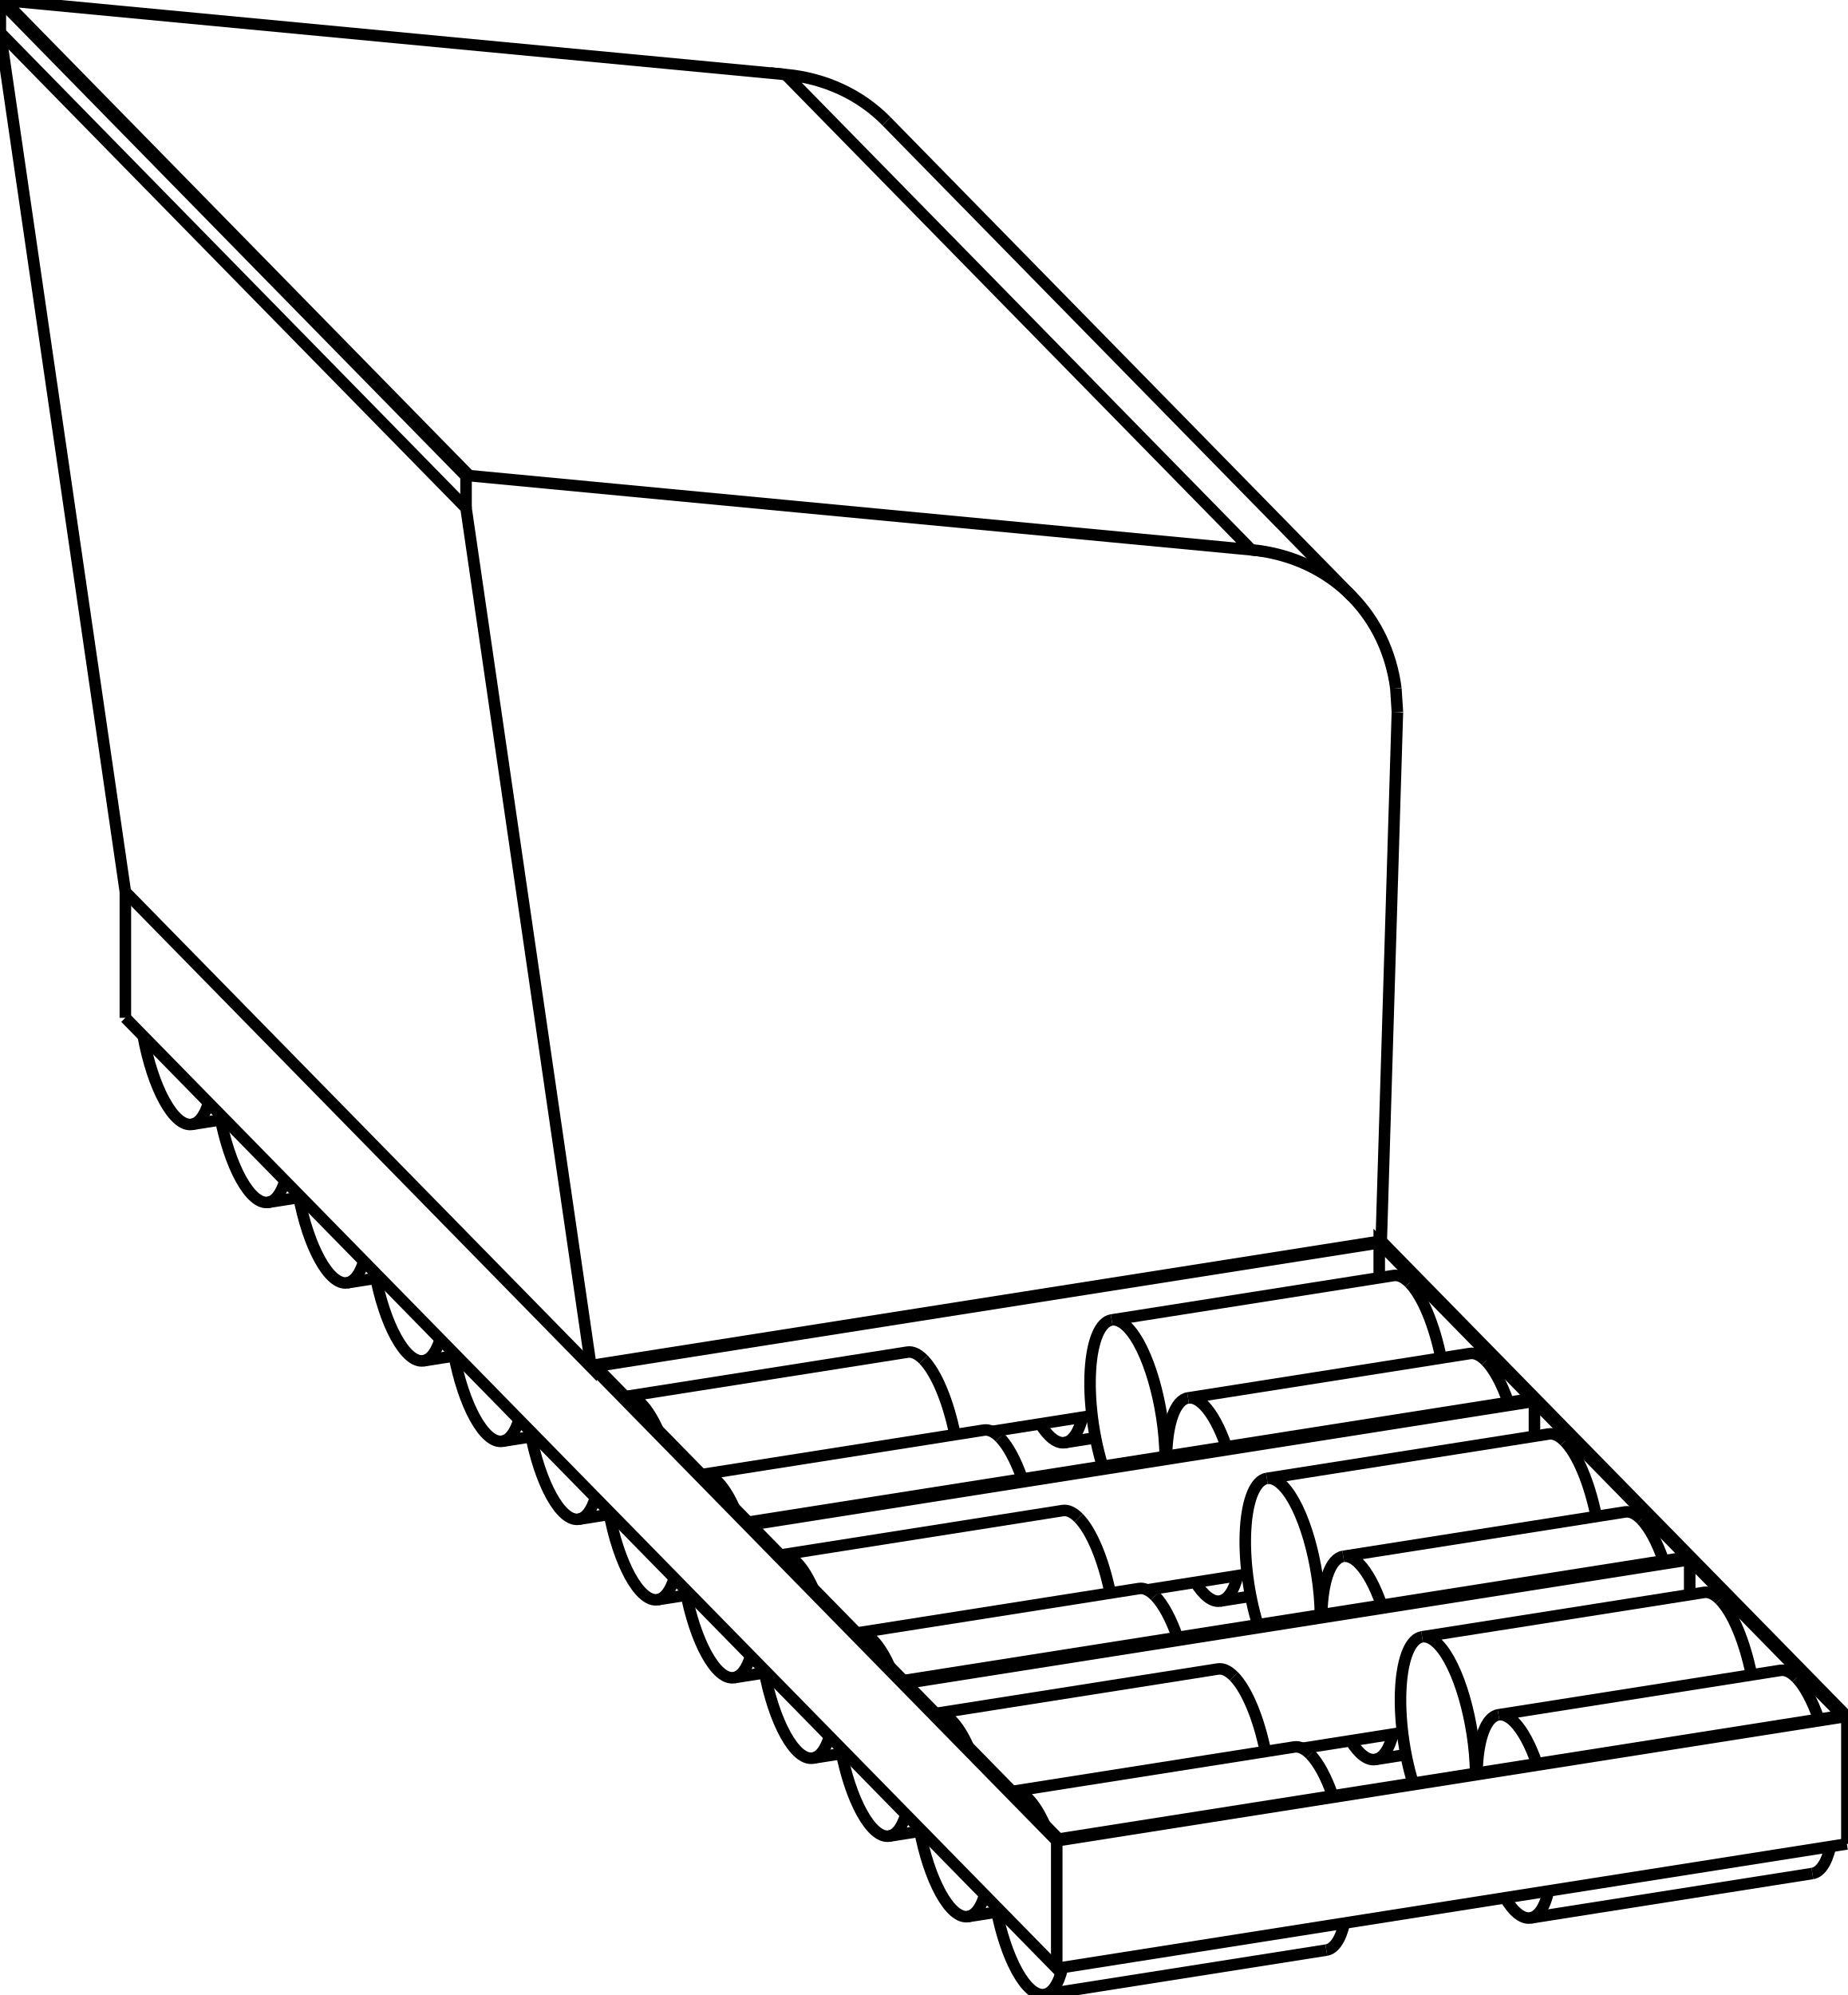
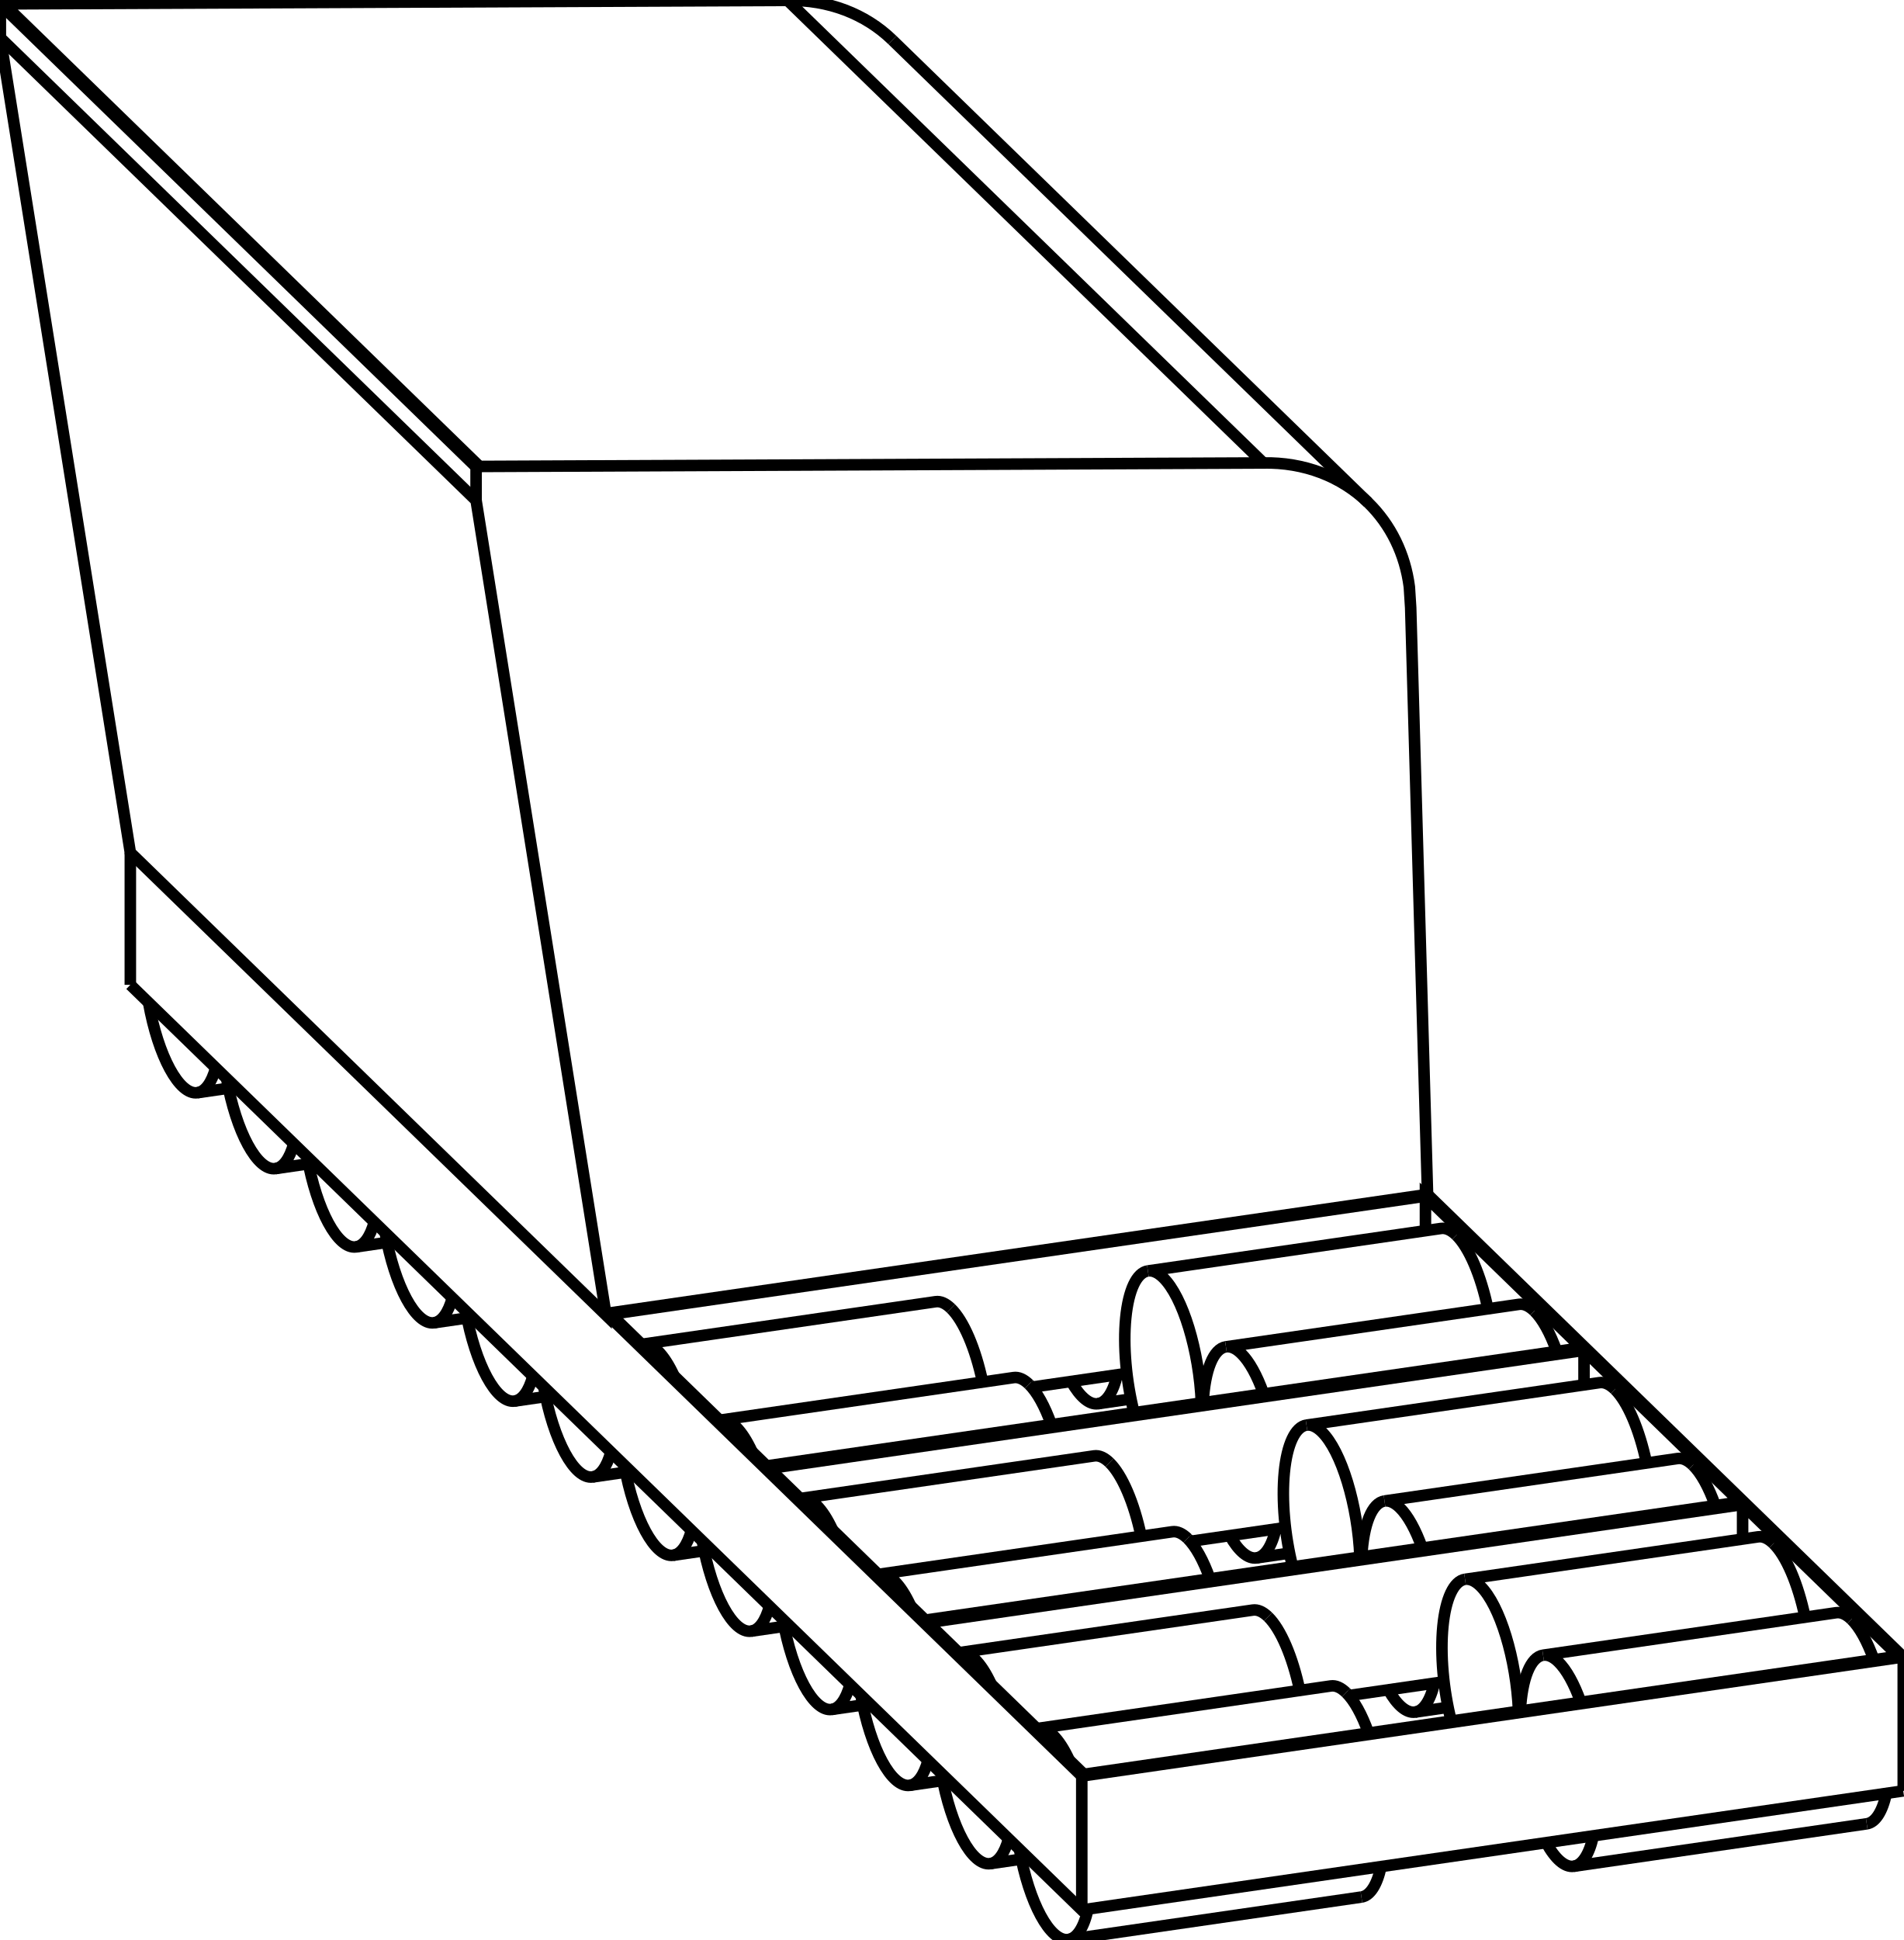
- <svg xmlns="http://www.w3.org/2000/svg" version="1.1" viewBox="-2676.14 -2732.584 5305.744 5729.626" fill="none" stroke="black" stroke-width="0.6%" vector-effect="non-scaling-stroke">
-   <path d="M -1857.703 658.355 A 295.275 98.92 261.046 0 1 -1905.613 720.522 A 295.275 98.92 261.046 0 1 -2045.434 466.767" />
-   <path d="M -2077.123 434.427 A 295.275 98.92 261.046 0 1 -2125.033 496.593 A 295.275 98.92 261.046 0 1 -2264.854 242.838" />
-   <path d="M -2316.064 190.576 L 359.105 2920.714 L 2628.604 2563.142" />
-   <path d="M 460.517 1333.232 L 172.703 1378.578" />
-   <path d="M 906.378 1788.255 L 618.564 1833.601" />
-   <path d="M 1352.24 2243.277 L 1064.425 2288.624" />
-   <path d="M -2316.064 -171.276 L -2316.064 190.576" />
-   <path d="M -2675.14 -2638.509 L -2316.064 -171.276 L -978.479 1193.792 L -978.479 1189.212" />
-   <path d="M -2675.14 -2730.117 L -2675.14 -2638.509 L -1337.556 -1273.441 L -978.479 1193.792" />
-   <path d="M -2665.833 -2731.584 L -2675.14 -2730.117 L -1337.556 -1365.049 L -1337.556 -1273.441" />
-   <path d="M -419.589 -2518.574 L -2665.833 -2731.584 L -1328.249 -1366.515 L -1337.556 -1365.049" />
-   <path d="M -129.911 -2384.239 A 600 511.577 315.583 0 0 -419.589 -2518.574 L 917.995 -1153.505 L -1328.249 -1366.515" />
-   <path d="M 359.105 2554.281 L 359.105 2920.714" />
-   <path d="M 359.105 2554.281 L -978.479 1189.212" />
-   <path d="M 2628.604 2196.709 L 2628.604 2563.142" />
-   <path d="M 359.105 2554.281 L 2628.604 2196.709" />
-   <path d="M 1291.019 831.64 L 2628.604 2196.709" />
-   <path d="M -526.968 1639.036 L 1723.917 1284.397 L 1285.369 836.839 L 1285.369 937.243" />
-   <path d="M -965.515 1191.478 L -526.968 1639.036" />
-   <path d="M 1285.369 836.839 L -965.515 1191.478" />
-   <path d="M -81.106 2094.059 L 2169.778 1739.42 L 1731.231 1291.862 L 1731.231 1392.266" />
-   <path d="M -519.654 1646.501 L -81.106 2094.059" />
-   <path d="M 1731.231 1291.862 L -519.654 1646.501" />
-   <path d="M 364.755 2549.082 L 2615.639 2194.443 L 2177.092 1746.885 L 2177.092 1847.289" />
-   <path d="M -73.792 2101.523 L 364.755 2549.082" />
-   <path d="M 2177.092 1746.885 L -73.792 2101.523" />
-   <path d="M 1291.019 831.64 L -978.479 1189.212" />
-   <path d="M 1333.153 -755.424 A 600 511.577 315.583 0 0 1207.673 -1019.171 A 600 511.577 315.583 0 0 917.995 -1153.505" />
-   <path d="M 1337.556 -687.228 L 1333.153 -755.424" />
-   <path d="M 1291.155 831.779 L 1337.556 -687.228" />
-   <path d="M -1411.842 1113.378 A 295.275 98.92 261.046 0 1 -1459.752 1175.544 A 295.275 98.92 261.046 0 1 -1599.573 921.79" />
-   <path d="M -1631.262 889.45 A 295.275 98.92 261.046 0 1 -1679.172 951.616 A 295.275 98.92 261.046 0 1 -1818.993 697.861" />
-   <path d="M -965.98 1568.401 A 295.275 98.92 261.046 0 1 -1013.891 1630.567 A 295.275 98.92 261.046 0 1 -1153.711 1376.812" />
-   <path d="M -1185.4 1344.472 A 295.275 98.92 261.046 0 1 -1233.31 1406.639 A 295.275 98.92 261.046 0 1 -1373.131 1152.884" />
-   <path d="M 433.061 1337.558 A 295.275 98.92 261.046 0 1 382.209 1410.604 A 295.275 98.92 261.046 0 1 311.36 1356.732" />
-   <path d="M 1372.386 951.954 A 295.275 98.92 81.046 0 0 1326.431 930.774 L 516.74 1058.345 A 295.275 98.92 261.046 0 1 562.695 1079.525 A 295.275 98.92 261.046 0 1 670.606 1450.352" />
-   <path d="M 1462.99 1167.757 A 295.275 98.92 81.046 0 0 1372.386 951.954" />
-   <path d="M 490.861 1478.672 A 295.275 98.92 261.046 0 1 516.74 1058.345" />
-   <path d="M 1591.806 1175.883 A 295.275 98.92 81.046 0 0 1545.851 1154.702 L 736.16 1282.273 A 295.275 98.92 261.046 0 1 782.115 1303.454 A 295.275 98.92 261.046 0 1 846.544 1422.632" />
-   <path d="M 1656.235 1295.061 A 295.275 98.92 81.046 0 0 1591.806 1175.883" />
-   <path d="M 878.922 1792.58 A 295.275 98.92 261.046 0 1 828.07 1865.627 A 295.275 98.92 261.046 0 1 757.221 1811.755" />
-   <path d="M 674.28 1449.773 A 295.275 98.92 261.046 0 1 736.16 1282.273" />
-   <path d="M 195.707 1395.846 A 295.275 98.92 81.046 0 0 149.751 1374.665 L -659.94 1502.236 A 295.275 98.92 261.046 0 1 -613.984 1523.417 A 295.275 98.92 261.046 0 1 -567.11 1598.069" />
-   <path d="M 260.136 1515.024 A 295.275 98.92 81.046 0 0 195.707 1395.846" />
-   <path d="M -520.119 2023.424 A 295.275 98.92 261.046 0 1 -568.029 2085.59 A 295.275 98.92 261.046 0 1 -707.85 1831.835" />
-   <path d="M -660.858 1502.394 A 295.275 98.92 261.046 0 1 -659.94 1502.236" />
-   <path d="M -23.713 1171.917 A 295.275 98.92 81.046 0 0 -69.669 1150.737 L -879.36 1278.308 A 295.275 98.92 261.046 0 1 -833.404 1299.488 A 295.275 98.92 261.046 0 1 -786.53 1374.14" />
-   <path d="M 66.891 1387.72 A 295.275 98.92 81.046 0 0 -23.713 1171.917" />
-   <path d="M -739.539 1799.495 A 295.275 98.92 261.046 0 1 -787.449 1861.662 A 295.275 98.92 261.046 0 1 -927.27 1607.907" />
-   <path d="M -880.278 1278.466 A 295.275 98.92 261.046 0 1 -879.36 1278.308" />
-   <path d="M 1818.247 1406.977 A 295.275 98.92 81.046 0 0 1772.292 1385.797 L 962.601 1513.368 A 295.275 98.92 261.046 0 1 1008.556 1534.548 A 295.275 98.92 261.046 0 1 1116.467 1905.375" />
-   <path d="M 1908.851 1622.78 A 295.275 98.92 81.046 0 0 1818.247 1406.977" />
-   <path d="M 936.722 1933.695 A 295.275 98.92 261.046 0 1 962.601 1513.368" />
-   <path d="M 2037.667 1630.906 A 295.275 98.92 81.046 0 0 1991.712 1609.725 L 1182.021 1737.296 A 295.275 98.92 261.046 0 1 1227.976 1758.477 A 295.275 98.92 261.046 0 1 1292.405 1877.655" />
-   <path d="M 2102.096 1750.084 A 295.275 98.92 81.046 0 0 2037.667 1630.906" />
-   <path d="M 1324.784 2247.603 A 295.275 98.92 261.046 0 1 1273.931 2320.65 A 295.275 98.92 261.046 0 1 1203.082 2266.778" />
-   <path d="M 1120.141 1904.796 A 295.275 98.92 261.046 0 1 1182.021 1737.296" />
-   <path d="M 641.568 1850.869 A 295.275 98.92 81.046 0 0 595.613 1829.688 L -214.078 1957.259 A 295.275 98.92 261.046 0 1 -168.123 1978.44 A 295.275 98.92 261.046 0 1 -121.249 2053.092" />
-   <path d="M 705.997 1970.047 A 295.275 98.92 81.046 0 0 641.568 1850.869" />
-   <path d="M -74.257 2478.447 A 295.275 98.92 261.046 0 1 -122.168 2540.613 A 295.275 98.92 261.046 0 1 -261.989 2286.858" />
-   <path d="M -214.997 1957.417 A 295.275 98.92 261.046 0 1 -214.078 1957.259" />
-   <path d="M 422.148 1626.94 A 295.275 98.92 81.046 0 0 376.193 1605.759 L -433.498 1733.331 A 295.275 98.92 261.046 0 1 -387.543 1754.511 A 295.275 98.92 261.046 0 1 -340.669 1829.163" />
-   <path d="M 512.752 1842.743 A 295.275 98.92 81.046 0 0 422.148 1626.94" />
-   <path d="M -293.677 2254.518 A 295.275 98.92 261.046 0 1 -341.588 2316.684 A 295.275 98.92 261.046 0 1 -481.409 2062.93" />
-   <path d="M -434.417 1733.489 A 295.275 98.92 261.046 0 1 -433.498 1733.331" />
-   <path d="M 2264.109 1862 A 295.275 98.92 81.046 0 0 2218.153 1840.819 L 1408.462 1968.391 A 295.275 98.92 261.046 0 1 1454.418 1989.571 A 295.275 98.92 261.046 0 1 1562.329 2360.398" />
-   <path d="M 2354.712 2077.803 A 295.275 98.92 81.046 0 0 2264.109 1862" />
-   <path d="M 1382.584 2388.718 A 295.275 98.92 261.046 0 1 1408.462 1968.391" />
-   <path d="M 2483.529 2085.929 A 295.275 98.92 81.046 0 0 2437.573 2064.748 L 1627.882 2192.319 A 295.275 98.92 261.046 0 1 1673.838 2213.5 A 295.275 98.92 261.046 0 1 1738.267 2332.678" />
-   <path d="M 2529.484 2648.102 A 295.275 98.92 81.046 0 0 2581.402 2570.579" />
-   <path d="M 2547.958 2205.107 A 295.275 98.92 81.046 0 0 2483.529 2085.929" />
-   <path d="M 1771.711 2698.15 A 295.275 98.92 261.046 0 1 1719.793 2775.673 A 295.275 98.92 261.046 0 1 1646.553 2717.869" />
-   <path d="M 1566.003 2359.819 A 295.275 98.92 261.046 0 1 1627.882 2192.319" />
-   <path d="M 1087.429 2305.891 A 295.275 98.92 81.046 0 0 1041.474 2284.711 L 231.783 2412.282 A 295.275 98.92 261.046 0 1 277.738 2433.463 A 295.275 98.92 261.046 0 1 324.612 2508.114" />
-   <path d="M 1133.385 2868.065 A 295.275 98.92 81.046 0 0 1185.303 2790.542" />
-   <path d="M 1151.858 2425.07 A 295.275 98.92 81.046 0 0 1087.429 2305.891" />
-   <path d="M 375.612 2918.113 A 295.275 98.92 261.046 0 1 323.694 2995.636 A 295.275 98.92 261.046 0 1 183.873 2741.881" />
-   <path d="M 230.864 2412.44 A 295.275 98.92 261.046 0 1 231.783 2412.282" />
-   <path d="M 868.009 2081.963 A 295.275 98.92 81.046 0 0 822.054 2060.782 L 12.363 2188.353 A 295.275 98.92 261.046 0 1 58.318 2209.534 A 295.275 98.92 261.046 0 1 105.192 2284.186" />
-   <path d="M 958.613 2297.766 A 295.275 98.92 81.046 0 0 868.009 2081.963" />
-   <path d="M 152.184 2709.541 A 295.275 98.92 261.046 0 1 104.274 2771.707 A 295.275 98.92 261.046 0 1 -35.547 2517.952" />
-   <path d="M 11.444 2188.511 A 295.275 98.92 261.046 0 1 12.363 2188.353" />
-   <path d="M -1817.333 706.613 L -1905.613 720.522" />
-   <path d="M -2042.172 483.538 L -2125.033 496.593" />
-   <path d="M 1207.673 -1019.171 L -129.911 -2384.239" />
-   <path d="M -1371.472 1161.636 L -1459.752 1175.544" />
-   <path d="M -1596.311 938.561 L -1679.172 951.616" />
-   <path d="M -925.611 1616.658 L -1013.891 1630.567" />
-   <path d="M -1150.45 1393.584 L -1233.31 1406.639" />
-   <path d="M 470.489 1396.695 L 382.209 1410.604" />
-   <path d="M 916.35 1851.718 L 828.07 1865.627" />
-   <path d="M -479.749 2071.681 L -568.029 2085.59" />
-   <path d="M -704.588 1848.606 L -787.449 1861.662" />
-   <path d="M 1362.211 2306.741 L 1273.931 2320.65" />
-   <path d="M -33.888 2526.704 L -122.168 2540.613" />
-   <path d="M -258.727 2303.629 L -341.588 2316.684" />
-   <path d="M 2529.484 2648.102 L 1719.793 2775.673" />
-   <path d="M 1133.385 2868.065 L 323.694 2995.636" />
-   <path d="M 187.135 2758.652 L 104.274 2771.707" />
+ <svg xmlns="http://www.w3.org/2000/svg" version="1.1" viewBox="-2635.687 -2573.462 5271.374 5371.303" fill="none" stroke="black" stroke-width="0.6%" vector-effect="non-scaling-stroke">
+   <path d="M -1822.291 593.142 A 295.275 98.574 261.755 0 1 -1872.895 662.013 A 295.275 98.574 261.755 0 1 -2008.19 412.417" />
+   <path d="M -2038.393 383.055 A 295.275 98.574 261.755 0 1 -2088.997 451.926 A 295.275 98.574 261.755 0 1 -2224.292 202.33" />
+   <path d="M -2274.779 153.248 L 359.936 2714.632 L 2634.687 2384.998" />
+   <path d="M 484.791 1228.972 L 221.188 1267.171" />
+   <path d="M 923.91 1655.87 L 660.307 1694.068" />
+   <path d="M 1363.029 2082.767 L 1099.427 2120.966" />
+   <path d="M -2274.779 -212.873 L -2274.779 153.248" />
+   <path d="M -2634.687 -2468.673 L -2274.779 -212.873 L -957.422 1067.819 L -957.422 1063.184" />
+   <path d="M -2634.687 -2561.361 L -2634.687 -2468.673 L -1317.329 -1187.981 L -957.422 1067.819" />
+   <path d="M -2625.358 -2562.713 L -2634.687 -2561.361 L -1317.329 -1280.67 L -1317.329 -1187.981" />
+   <path d="M -454.655 -2572.376 L -2625.358 -2562.713 L -1308 -1282.022 L -1317.329 -1280.67" />
+   <path d="M -164.587 -2462.622 A 500 432.341 314.191 0 0 -454.655 -2572.376 L 862.702 -1291.685 L -1308 -1282.022" />
+   <path d="M 359.936 2343.876 L 359.936 2714.632" />
+   <path d="M 359.936 2343.876 L -957.422 1063.184" />
+   <path d="M 2634.687 2014.242 L 2634.687 2384.998" />
+   <path d="M 359.936 2343.876 L 2634.687 2014.242" />
+   <path d="M 1317.329 733.55 L 2634.687 2014.242" />
+   <path d="M 1317.329 733.55 L 1317.329 728.916 L 1270.685 -891.015 L 1267.007 -948.567 A 500 432.341 314.191 0 0 1152.771 -1181.93 A 500 432.341 314.191 0 0 862.702 -1291.685" />
+   <path d="M -512.575 1485.228 L 1743.518 1158.298 L 1311.602 738.404 L 1311.602 834.017" />
+   <path d="M -944.491 1065.334 L -512.575 1485.228" />
+   <path d="M 1311.602 738.404 L -944.491 1065.334" />
+   <path d="M -73.456 1912.125 L 2182.637 1585.195 L 1750.721 1165.301 L 1750.721 1260.914" />
+   <path d="M -505.372 1492.231 L -73.456 1912.125" />
+   <path d="M 1750.721 1165.301 L -505.372 1492.231" />
+   <path d="M 365.663 2339.023 L 2621.756 2012.092 L 2189.841 1592.198 L 2189.841 1687.812" />
+   <path d="M -66.253 1919.128 L 365.663 2339.023" />
+   <path d="M 2189.841 1592.198 L -66.253 1919.128" />
+   <path d="M 1317.329 733.55 L -957.422 1063.184" />
+   <path d="M -1383.172 1020.04 A 295.275 98.574 261.755 0 1 -1433.775 1088.91 A 295.275 98.574 261.755 0 1 -1569.071 839.314" />
+   <path d="M -1599.274 809.952 A 295.275 98.574 261.755 0 1 -1649.877 878.823 A 295.275 98.574 261.755 0 1 -1785.173 629.227" />
+   <path d="M -944.053 1446.937 A 295.275 98.574 261.755 0 1 -994.656 1515.808 A 295.275 98.574 261.755 0 1 -1129.952 1266.212" />
+   <path d="M -1160.155 1236.85 A 295.275 98.574 261.755 0 1 -1210.758 1305.72 A 295.275 98.574 261.755 0 1 -1346.054 1056.124" />
+   <path d="M 458.115 1232.838 A 295.275 98.574 261.755 0 1 404.674 1313.031 A 295.275 98.574 261.755 0 1 330.667 1251.306" />
+   <path d="M 1396.91 846.327 A 295.275 98.574 81.755 0 0 1354.564 827.792 L 542.999 945.395 A 295.275 98.574 261.755 0 1 585.345 963.931 A 295.275 98.574 261.755 0 1 691.071 1310.808" />
+   <path d="M 1484.587 1050.352 A 295.275 98.574 81.755 0 0 1396.91 846.327" />
+   <path d="M 504.744 1337.809 A 295.275 98.574 261.755 0 1 542.999 945.395" />
+   <path d="M 1613.012 1056.414 A 295.275 98.574 81.755 0 0 1570.666 1037.879 L 759.101 1155.483 A 295.275 98.574 261.755 0 1 801.447 1174.018 A 295.275 98.574 261.755 0 1 863.52 1285.818" />
+   <path d="M 1675.085 1168.215 A 295.275 98.574 81.755 0 0 1613.012 1056.414" />
+   <path d="M 897.234 1659.735 A 295.275 98.574 261.755 0 1 843.793 1739.928 A 295.275 98.574 261.755 0 1 769.787 1678.204" />
+   <path d="M 695.975 1310.097 A 295.275 98.574 261.755 0 1 759.101 1155.483" />
+   <path d="M 213.682 1259.191 A 295.275 98.574 81.755 0 0 171.336 1240.656 L -640.229 1358.259 A 295.275 98.574 261.755 0 1 -597.883 1376.795 A 295.275 98.574 261.755 0 1 -553.057 1445.873" />
+   <path d="M 275.754 1370.991 A 295.275 98.574 81.755 0 0 213.682 1259.191" />
+   <path d="M -504.933 1873.834 A 295.275 98.574 261.755 0 1 -555.537 1942.705 A 295.275 98.574 261.755 0 1 -690.833 1693.109" />
+   <path d="M -642.709 1358.716 A 295.275 98.574 261.755 0 1 -640.229 1358.259" />
+   <path d="M -2.42 1049.104 A 295.275 98.574 81.755 0 0 -44.766 1030.568 L -856.331 1148.172 A 295.275 98.574 261.755 0 1 -813.985 1166.708 A 295.275 98.574 261.755 0 1 -769.159 1235.786" />
+   <path d="M 85.257 1253.129 A 295.275 98.574 81.755 0 0 -2.42 1049.104" />
+   <path d="M -721.035 1663.747 A 295.275 98.574 261.755 0 1 -771.639 1732.618 A 295.275 98.574 261.755 0 1 -906.935 1483.022" />
+   <path d="M -858.811 1148.629 A 295.275 98.574 261.755 0 1 -856.331 1148.172" />
+   <path d="M 1836.029 1273.224 A 295.275 98.574 81.755 0 0 1793.683 1254.689 L 982.118 1372.293 A 295.275 98.574 261.755 0 1 1024.464 1390.828 A 295.275 98.574 261.755 0 1 1130.19 1737.705" />
+   <path d="M 1923.706 1477.25 A 295.275 98.574 81.755 0 0 1836.029 1273.224" />
+   <path d="M 943.863 1764.706 A 295.275 98.574 261.755 0 1 982.118 1372.293" />
+   <path d="M 2052.131 1483.312 A 295.275 98.574 81.755 0 0 2009.785 1464.776 L 1198.22 1582.38 A 295.275 98.574 261.755 0 1 1240.566 1600.915 A 295.275 98.574 261.755 0 1 1302.639 1712.716" />
+   <path d="M 2114.204 1595.112 A 295.275 98.574 81.755 0 0 2052.131 1483.312" />
+   <path d="M 1336.354 2086.632 A 295.275 98.574 261.755 0 1 1282.912 2166.825 A 295.275 98.574 261.755 0 1 1208.906 2105.101" />
+   <path d="M 1135.094 1736.995 A 295.275 98.574 261.755 0 1 1198.22 1582.38" />
+   <path d="M 652.801 1686.088 A 295.275 98.574 81.755 0 0 610.455 1667.553 L -201.11 1785.157 A 295.275 98.574 261.755 0 1 -158.764 1803.692 A 295.275 98.574 261.755 0 1 -113.937 1872.771" />
+   <path d="M 714.874 1797.889 A 295.275 98.574 81.755 0 0 652.801 1686.088" />
+   <path d="M -65.814 2300.731 A 295.275 98.574 261.755 0 1 -116.418 2369.602 A 295.275 98.574 261.755 0 1 -251.713 2120.006" />
+   <path d="M -203.59 1785.614 A 295.275 98.574 261.755 0 1 -201.11 1785.157" />
+   <path d="M 436.699 1476.001 A 295.275 98.574 81.755 0 0 394.353 1457.466 L -417.212 1575.069 A 295.275 98.574 261.755 0 1 -374.866 1593.605 A 295.275 98.574 261.755 0 1 -330.039 1662.683" />
+   <path d="M 524.376 1680.026 A 295.275 98.574 81.755 0 0 436.699 1476.001" />
+   <path d="M -281.916 2090.644 A 295.275 98.574 261.755 0 1 -332.52 2159.515 A 295.275 98.574 261.755 0 1 -467.815 1909.919" />
+   <path d="M -419.692 1575.526 A 295.275 98.574 261.755 0 1 -417.212 1575.069" />
+   <path d="M 2275.148 1700.122 A 295.275 98.574 81.755 0 0 2232.802 1681.586 L 1421.238 1799.19 A 295.275 98.574 261.755 0 1 1463.584 1817.725 A 295.275 98.574 261.755 0 1 1569.309 2164.602" />
+   <path d="M 2362.825 1904.147 A 295.275 98.574 81.755 0 0 2275.148 1700.122" />
+   <path d="M 1382.982 2191.603 A 295.275 98.574 261.755 0 1 1421.238 1799.19" />
+   <path d="M 2491.25 1910.209 A 295.275 98.574 81.755 0 0 2448.904 1891.673 L 1637.34 2009.277 A 295.275 98.574 261.755 0 1 1679.686 2027.813 A 295.275 98.574 261.755 0 1 1741.758 2139.613" />
+   <path d="M 2533.596 2476.119 A 295.275 98.574 81.755 0 0 2587.96 2391.769" />
+   <path d="M 2553.323 2022.009 A 295.275 98.574 81.755 0 0 2491.25 1910.209" />
+   <path d="M 1776.396 2509.373 A 295.275 98.574 261.755 0 1 1722.032 2593.723 A 295.275 98.574 261.755 0 1 1645.96 2528.274" />
+   <path d="M 1574.213 2163.892 A 295.275 98.574 261.755 0 1 1637.34 2009.277" />
+   <path d="M 1091.92 2112.986 A 295.275 98.574 81.755 0 0 1049.574 2094.45 L 238.01 2212.054 A 295.275 98.574 261.755 0 1 280.356 2230.589 A 295.275 98.574 261.755 0 1 325.182 2299.668" />
+   <path d="M 1134.266 2678.896 A 295.275 98.574 81.755 0 0 1188.63 2594.546" />
+   <path d="M 1153.993 2224.786 A 295.275 98.574 81.755 0 0 1091.92 2112.986" />
+   <path d="M 377.066 2712.149 A 295.275 98.574 261.755 0 1 322.702 2796.499 A 295.275 98.574 261.755 0 1 187.406 2546.903" />
+   <path d="M 235.529 2212.511 A 295.275 98.574 261.755 0 1 238.01 2212.054" />
+   <path d="M 875.818 1902.898 A 295.275 98.574 81.755 0 0 833.472 1884.363 L 21.908 2001.967 A 295.275 98.574 261.755 0 1 64.254 2020.502 A 295.275 98.574 261.755 0 1 109.08 2089.581" />
+   <path d="M 963.495 2106.924 A 295.275 98.574 81.755 0 0 875.818 1902.898" />
+   <path d="M 157.203 2517.541 A 295.275 98.574 261.755 0 1 106.6 2586.412 A 295.275 98.574 261.755 0 1 -28.696 2336.816" />
+   <path d="M 19.427 2002.424 A 295.275 98.574 261.755 0 1 21.908 2001.967" />
+   <path d="M -1781.454 648.762 L -1872.895 662.013" />
+   <path d="M -2002.918 439.452 L -2088.997 451.926" />
+   <path d="M 1152.771 -1181.93 L -164.587 -2462.622" />
+   <path d="M -1342.334 1075.66 L -1433.775 1088.91" />
+   <path d="M -1563.799 866.349 L -1649.877 878.823" />
+   <path d="M -903.215 1502.557 L -994.656 1515.808" />
+   <path d="M -1124.679 1293.247 L -1210.758 1305.72" />
+   <path d="M 496.115 1299.78 L 404.674 1313.031" />
+   <path d="M 935.234 1726.677 L 843.793 1739.928" />
+   <path d="M -464.096 1929.454 L -555.537 1942.705" />
+   <path d="M -685.56 1720.144 L -771.639 1732.618" />
+   <path d="M 1374.353 2153.575 L 1282.912 2166.825" />
+   <path d="M -24.977 2356.351 L -116.418 2369.602" />
+   <path d="M -246.441 2147.041 L -332.52 2159.515" />
+   <path d="M 2533.596 2476.119 L 1722.032 2593.723" />
+   <path d="M 1134.266 2678.896 L 322.702 2796.499" />
+   <path d="M 192.678 2573.938 L 106.6 2586.412" />
</svg>
